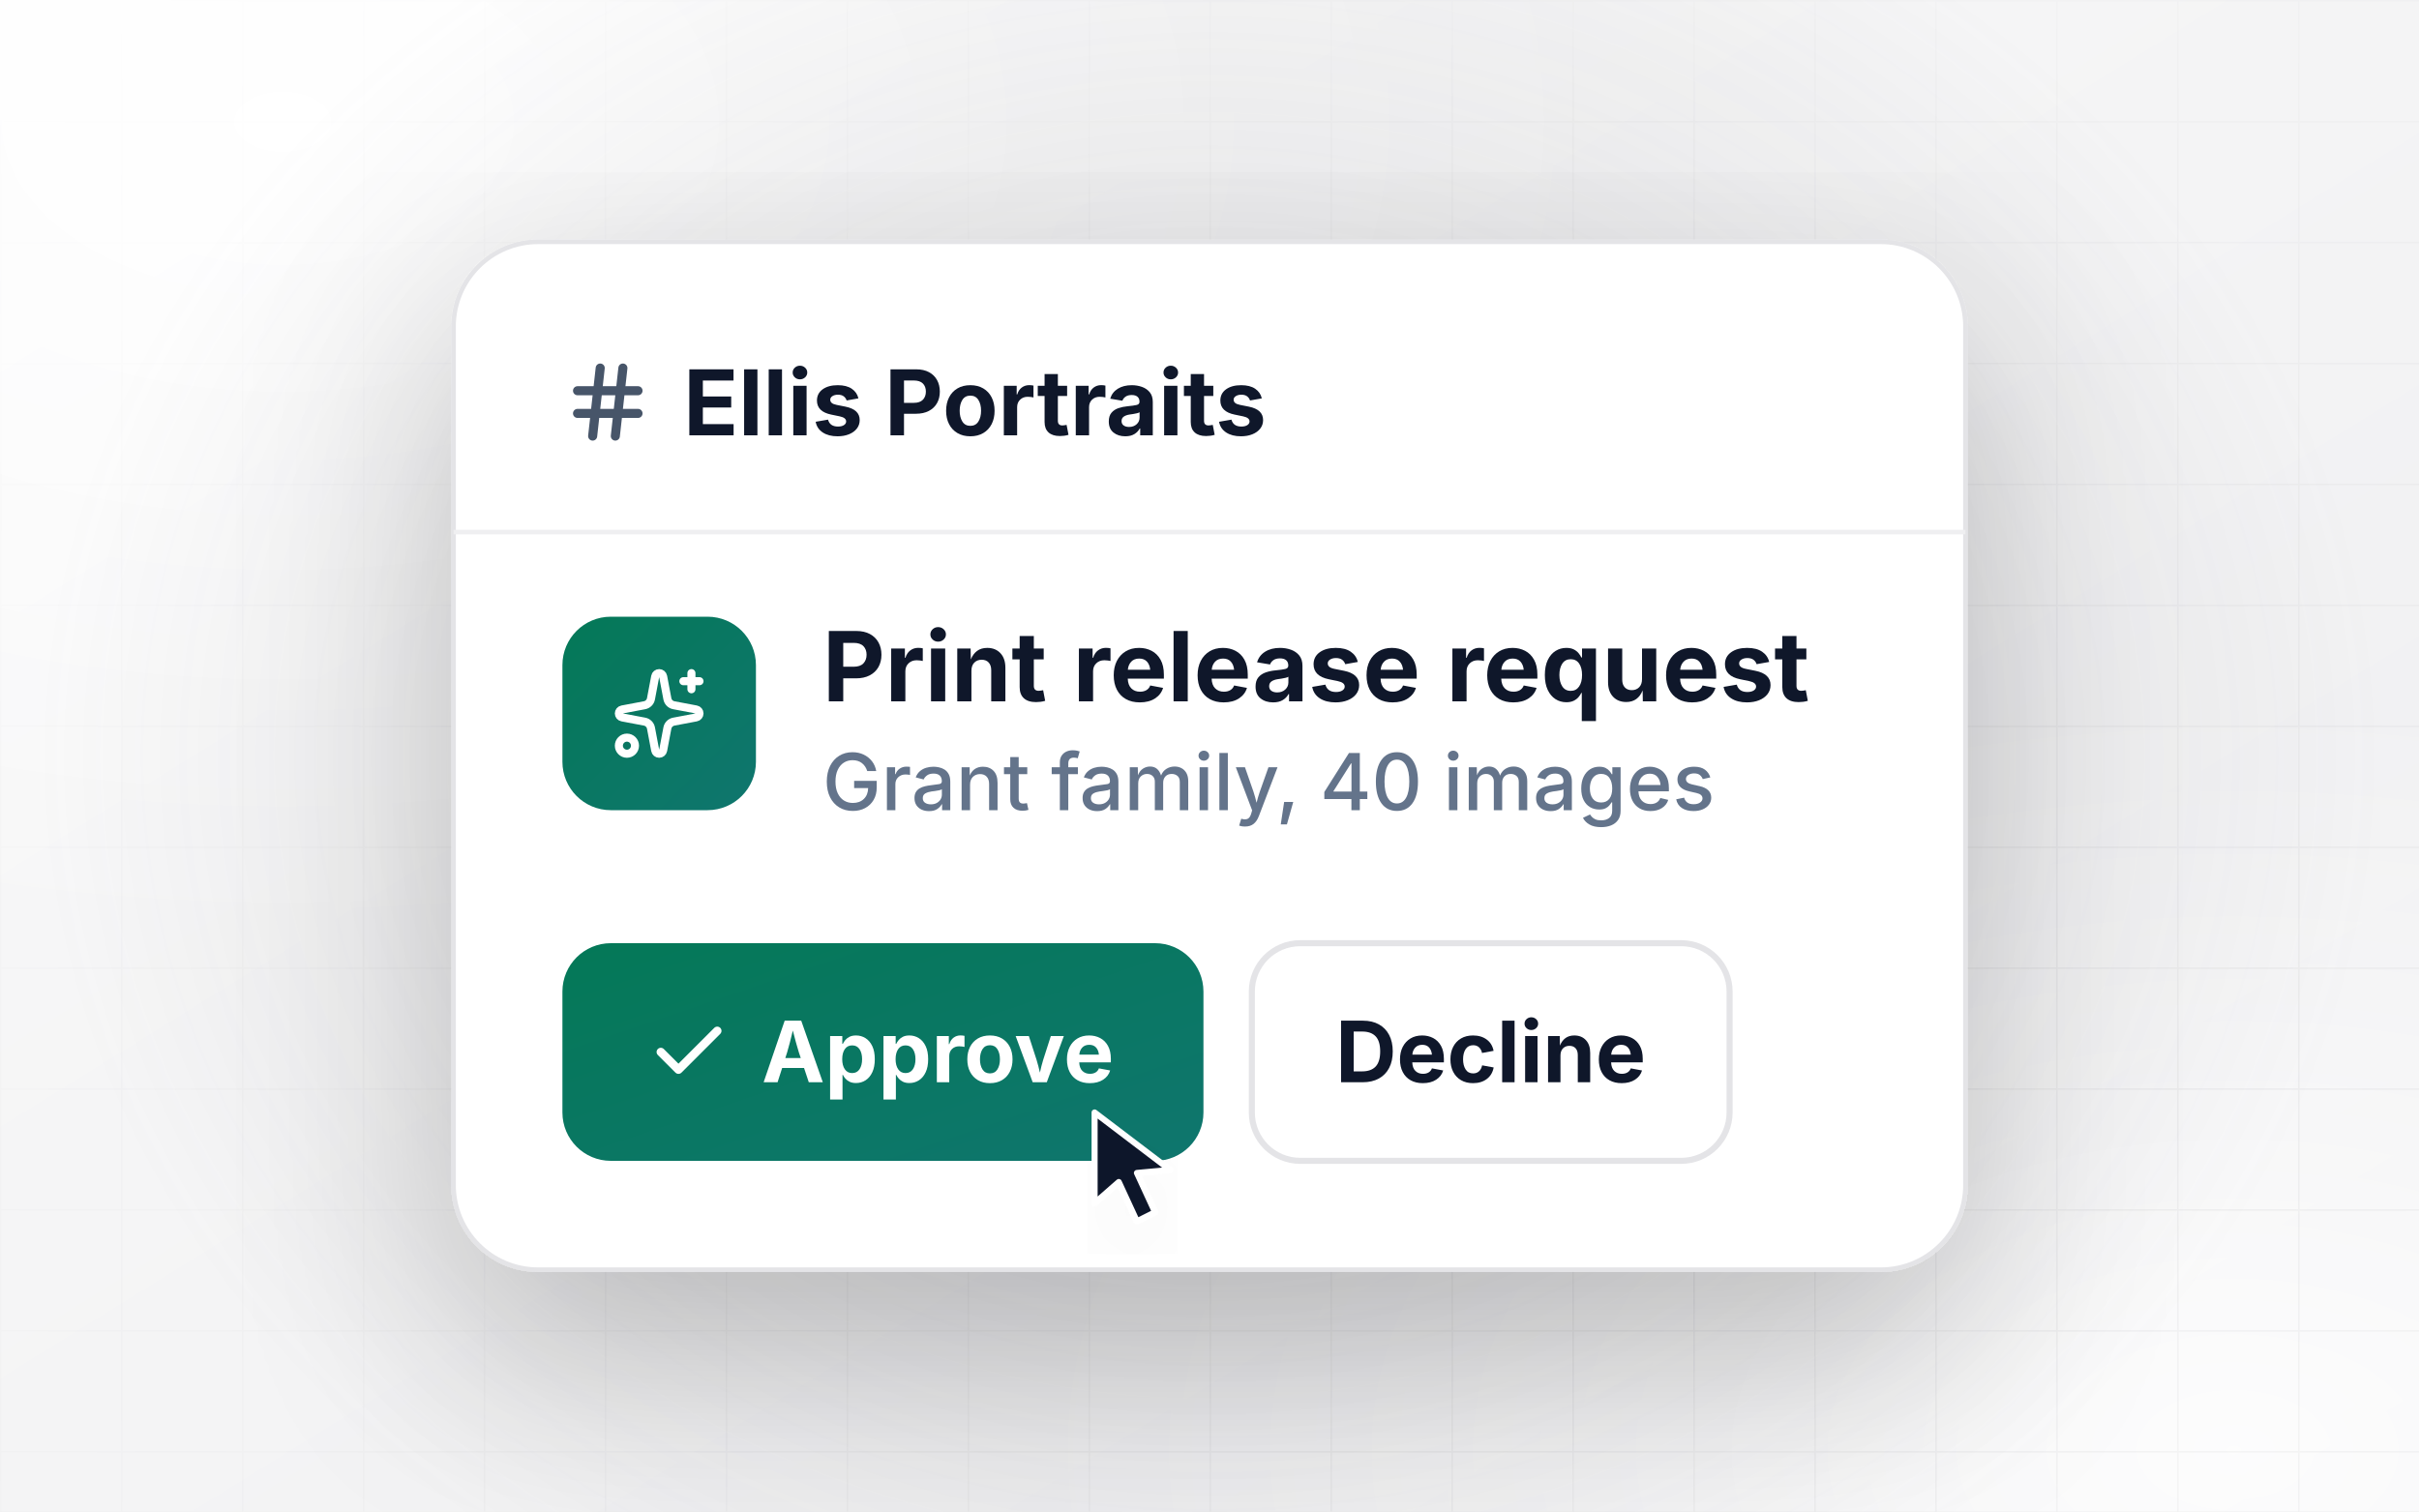
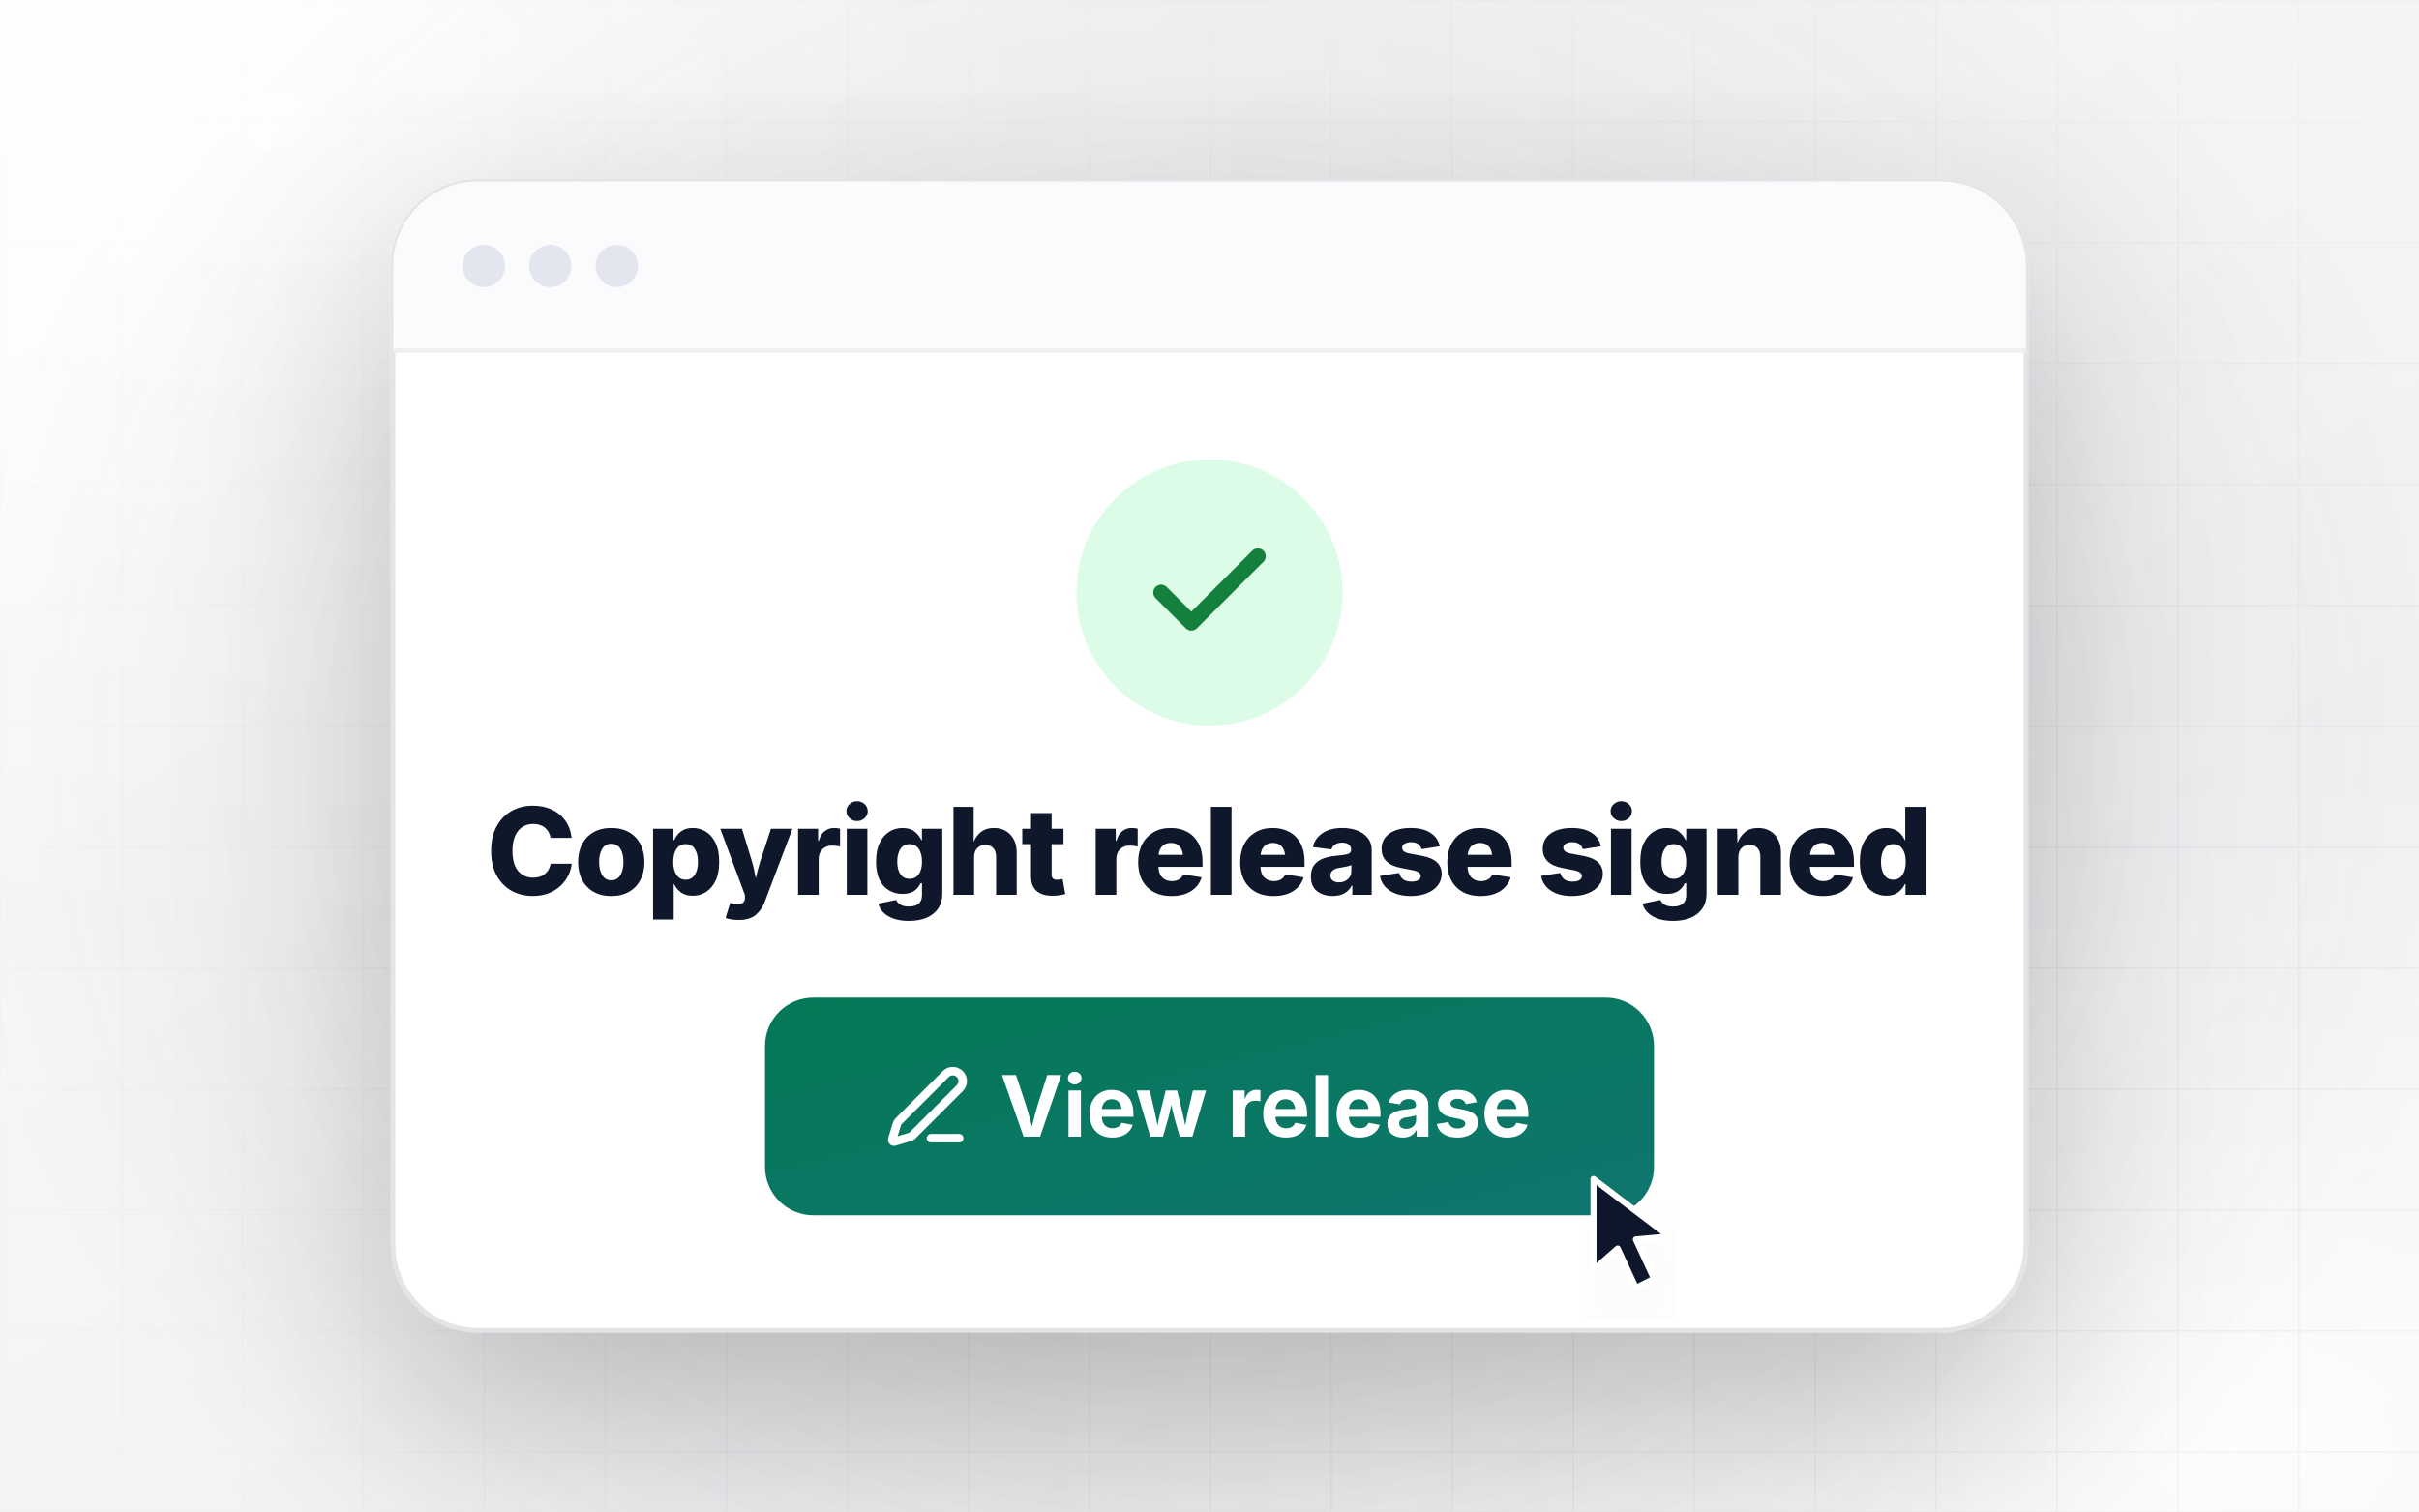
<svg xmlns="http://www.w3.org/2000/svg" xmlns:xlink="http://www.w3.org/1999/xlink" viewBox="0 0 800 500" width="800" height="500" role="img">
  <defs>
    <linearGradient id="bg" x1="0" y1="0" x2="1" y2="1">
      <stop offset="0" stop-color="#FAFAFA" />
      <stop offset="1" stop-color="#EEEEF0" />
    </linearGradient>
    <radialGradient id="glowA" cx="0.12" cy="0.08" r="0.55">
      <stop offset="0" stop-color="#FFFFFF" stop-opacity="0.95" />
      <stop offset="1" stop-color="#FFFFFF" stop-opacity="0" />
    </radialGradient>
    <radialGradient id="glowB" cx="0.92" cy="0.96" r="0.5">
      <stop offset="0" stop-color="#FFFFFF" stop-opacity="0.85" />
      <stop offset="1" stop-color="#FFFFFF" stop-opacity="0" />
    </radialGradient>
    <linearGradient id="gAcc" x1="0" y1="0" x2="1" y2="1">
      <stop offset="0" stop-color="#047857" />
      <stop offset="1" stop-color="#0F766E" />
    </linearGradient>
    <linearGradient id="gStroke" x1="0" y1="0" x2="1" y2="0">
      <stop offset="0" stop-color="#6EE7B7" />
      <stop offset="1" stop-color="#5EEAD4" />
    </linearGradient>
    <pattern id="grid" width="40" height="40" patternUnits="userSpaceOnUse">
      <path d="M40 0H0V40" fill="none" stroke="#52525B" stroke-opacity="0.07" stroke-width="1" />
    </pattern>
    <radialGradient id="fade" cx="0.5" cy="0.45" r="0.65">
      <stop offset="0" stop-color="#fff" stop-opacity="1" />
      <stop offset="1" stop-color="#fff" stop-opacity="0" />
    </radialGradient>
    <mask id="gridMask">
      <rect width="1200" height="800" fill="url(#fade)" />
    </mask>
    <filter id="e1" x="-10%" y="-10%" width="120%" height="140%">
      <feDropShadow dx="0" dy="1" stdDeviation="1.2" flood-color="#0F172A" flood-opacity="0.07" />
      <feDropShadow dx="0" dy="12" stdDeviation="18" flood-color="#18181B" flood-opacity="0.08" />
    </filter>
    <filter id="e2" x="-15%" y="-15%" width="130%" height="160%">
      <feDropShadow dx="0" dy="2" stdDeviation="3" flood-color="#0F172A" flood-opacity="0.10" />
      <feDropShadow dx="0" dy="28" stdDeviation="34" flood-color="#18181B" flood-opacity="0.20" />
    </filter>
    <radialGradient id="spot" cx="0.5" cy="0.5" r="0.5">
      <stop offset="0" stop-color="#71717A" stop-opacity="0.24" />
      <stop offset="1" stop-color="#71717A" stop-opacity="0" />
    </radialGradient>
-     <path id="g700_E" d="M135 0V1490H1132V1237H440V877H1080V628H440V253H1134V0Z" />
+     <path id="g800_C" d="M787 -20Q586 -20 426.5 69.0Q267 158 174.5 328.5Q82 499 82 744Q82 990 175.5 1161.0Q269 1332 429.0 1421.0Q589 1510 787 1510Q964 1510 1105.0 1446.0Q1246 1382 1335.0 1260.0Q1424 1138 1445 964H1088Q1071 1073 993.5 1136.5Q916 1200 796 1200Q632 1200 537.5 1080.5Q443 961 443 744Q443 520 538.0 405.0Q633 290 794 290Q914 290 992.0 353.5Q1070 417 1089 526H1446Q1436 426 1388.5 329.0Q1341 232 1258.0 153.0Q1175 74 1057.0 27.0Q939 -20 787 -20Z" />
+     <path id="g800_o" d="M634 -21Q459 -21 333.0 51.5Q207 124 139.5 253.5Q72 383 72 555Q72 727 139.5 857.0Q207 987 333.0 1059.5Q459 1132 634 1132Q809 1132 934.5 1059.5Q1060 987 1127.5 857.0Q1195 727 1195 555Q1195 383 1127.5 253.5Q1060 124 934.5 51.5Q809 -21 634 -21ZM634 246Q734 246 787.0 331.5Q840 417 840 557Q840 697 787.0 781.0Q734 865 634 865Q534 865 481.0 781.0Q428 697 428 557Q428 417 481.0 331.5Q534 246 634 246Z" />
+     <path id="g800_p" d="M115 -418V1118H460V926H472Q493 976 533.0 1023.5Q573 1071 636.0 1101.5Q699 1132 788 1132Q906 1132 1007.5 1070.0Q1109 1008 1171.5 881.0Q1234 754 1234 558Q1234 368 1173.5 240.5Q1113 113 1011.5 48.5Q910 -16 786 -16Q658 -16 581.5 44.5Q505 105 472 181H464V-418ZM667 256Q768 256 821.5 339.0Q875 422 875 558Q875 694 821.5 776.5Q768 859 667 859Q567 859 511.5 778.0Q456 697 456 558Q456 421 511.5 338.5Q567 256 667 256Z" />
+     <path id="g800_y" d="M112 -392 190 -137 234 -149Q328 -174 386.0 -146.0Q444 -118 440 -49L439 -2L22 1118H390L557 571Q579 499 594.0 427.0Q609 355 623 280Q640 356 659.0 428.0Q678 500 701 571L880 1118H1244L775 -118Q724 -254 623.0 -340.0Q522 -426 334 -426Q199 -426 112 -392Z" />
+     <path id="g800_r" d="M115 0V1118H454V914H466Q496 1024 565.5 1078.0Q635 1132 727 1132Q778 1132 826 1120V816Q801 825 760.5 829.5Q720 834 688 834Q591 834 527.5 772.0Q464 710 464 610V0Z" />
+     <path id="g800_i" d="M115 0V1118H464V0ZM289 1249Q215 1249 162.0 1298.0Q109 1347 109 1417Q109 1487 162.0 1536.0Q215 1585 289 1585Q364 1585 417.0 1536.0Q470 1487 470 1417Q470 1347 417.0 1298.0Q364 1249 289 1249Z" />
+     <path id="g800_g" d="M630 -442Q411 -442 276.0 -361.0Q141 -280 111 -149L414 -87Q429 -132 481.5 -165.5Q534 -199 628 -199Q735 -199 792.5 -151.0Q850 -103 850 -3V195H823Q792 119 718.5 67.0Q645 15 520 15Q397 15 295.5 72.5Q194 130 133.0 250.5Q72 371 72 559Q72 755 134.5 882.0Q197 1009 299.0 1070.5Q401 1132 519 1132Q652 1132 729.5 1067.0Q807 1002 839 926H849V1118H1194V25Q1194 -129 1122.5 -233.0Q1051 -337 924.0 -389.5Q797 -442 630 -442ZM639 271Q739 271 794.5 347.5Q850 424 850 560Q850 698 795.0 778.5Q740 859 639 859Q538 859 484.5 777.0Q431 695 431 560Q431 425 485.0 348.0Q539 271 639 271Z" />
+     <path id="g800_h" d="M464 638V0H115V1490H457V896Q502 1004 585.5 1068.0Q669 1132 799 1132Q974 1132 1080.0 1017.0Q1186 902 1186 712V0H837V644Q837 738 789.0 791.5Q741 845 655 845Q570 845 517.0 790.5Q464 736 464 638Z" />
+     <path id="g800_t" d="M718 1118V859H517V342Q517 255 606 255Q624 255 656.5 259.5Q689 264 703 267L748 13Q689 -4 634.0 -10.0Q579 -16 530 -16Q352 -16 260.0 67.5Q168 151 168 311V859H20V1118H168V1384H517V1118Z" />
+     <path id="g800_e" d="M636 -21Q373 -21 222.5 132.5Q72 286 72 555Q72 727 139.5 857.0Q207 987 331.0 1059.5Q455 1132 623 1132Q780 1132 901.5 1066.5Q1023 1001 1092.5 873.5Q1162 746 1162 562V474H415Q420 353 481.5 292.5Q543 232 642 232Q712 232 763.0 261.5Q814 291 835 347L1146 296Q1104 151 971.5 65.0Q839 -21 636 -21ZM417 677H831Q821 772 769.0 825.5Q717 879 626 879Q534 879 480.5 824.5Q427 770 417 677Z" />
+     <path id="g800_l" d="M464 1490V0H115V1490Z" />
+     <path id="g800_a" d="M428 -20Q267 -20 163.5 62.0Q60 144 60 310Q60 434 117.0 507.0Q174 580 268.5 615.0Q363 650 476 660Q618 672 679.5 689.5Q741 707 741 759V763Q741 821 700.5 852.5Q660 884 589 884Q516 884 469.0 853.0Q422 822 408 769L92 810Q125 953 253.5 1042.5Q382 1132 592 1132Q731 1132 843.5 1089.0Q956 1046 1022.5 962.5Q1089 879 1089 759V0H761V157H752Q659 -20 428 -20ZM534 211Q622 211 683.0 263.0Q744 315 744 398V505Q714 489 657.0 478.0Q600 467 551 459Q390 435 390 326Q390 270 430.5 240.5Q471 211 534 211Z" />
+     <path id="g800_s" d="M586 -21Q371 -21 232.5 69.5Q94 160 65 320L389 371Q410 298 460.0 261.0Q510 224 599 224Q672 224 714.0 249.5Q756 275 756 317Q756 390 619 417L424 455Q93 518 93 777Q93 944 226.5 1038.0Q360 1132 585 1132Q795 1132 922.0 1049.0Q1049 966 1078 822L770 773Q736 892 591 892Q528 892 484.5 866.5Q441 841 441 798Q441 764 468.0 738.5Q495 713 567 699L781 659Q1110 597 1110 357Q1110 242 1042.5 157.0Q975 72 857.0 25.5Q739 -21 586 -21Z" />
+     <path id="g800_n" d="M464 638V0H115V1118H443L449 877Q493 993 578.0 1062.5Q663 1132 799 1132Q974 1132 1080.0 1017.0Q1186 902 1186 712V0H837V644Q837 738 789.0 791.5Q741 845 655 845Q570 845 517.0 790.5Q464 736 464 638Z" />
+     <path id="g800_d" d="M520 -16Q396 -16 294.0 48.5Q192 113 132.0 240.5Q72 368 72 558Q72 754 134.5 881.0Q197 1008 298.5 1070.0Q400 1132 517 1132Q606 1132 669.0 1101.5Q732 1071 772.5 1023.5Q813 976 834 926H842V1490H1190V0H846V181H834Q801 105 724.5 44.5Q648 -16 520 -16ZM639 256Q738 256 794.0 338.5Q850 421 850 558Q850 697 794.5 778.0Q739 859 639 859Q538 859 484.5 776.5Q431 694 431 558Q431 422 484.5 339.0Q538 256 639 256Z" />
+     <path id="g700_V" d="M571 0 49 1490H388L626 771Q662 659 698.0 528.0Q734 397 772 246Q810 398 844.5 528.0Q879 658 913 771L1143 1490H1480L970 0Z" />
+     <path id="g700_i" d="M128 0V1118H428V0ZM278 1264Q210 1264 162.0 1309.0Q114 1354 114 1418Q114 1482 162.0 1527.0Q210 1572 278 1572Q346 1572 394.5 1527.0Q443 1482 443 1418Q443 1354 394.5 1309.0Q346 1264 278 1264Z" />
+     <path id="g700_e" d="M633 -22Q462 -22 338.0 48.0Q214 118 147.5 247.0Q81 376 81 553Q81 726 147.5 856.0Q214 986 334.5 1059.0Q455 1132 618 1132Q764 1132 883.0 1070.0Q1002 1008 1072.5 882.0Q1143 756 1143 565V481H378Q383 344 454.0 274.0Q525 204 638 204Q717 204 773.5 237.5Q830 271 854 336L1126 285Q1085 146 956.5 62.0Q828 -22 633 -22ZM380 669H854Q843 778 784.0 842.0Q725 906 621 906Q513 906 451.0 839.5Q389 773 380 669Z" />
+     <path id="g700_w" d="M361 0 31 1118H346L443 705Q463 612 487.0 505.0Q511 398 534 273Q557 395 582.5 502.5Q608 610 631 705L733 1118H1009L1109 705Q1130 610 1155.5 503.0Q1181 396 1205 272Q1226 396 1249.0 503.0Q1272 610 1294 705L1391 1118H1710L1378 0H1073L949 431Q928 503 908.5 593.0Q889 683 869 771Q850 683 830.0 592.5Q810 502 790 431L666 0Z" />
+     <path id="g700_r" d="M128 0V1118H418V923H430Q461 1026 533.5 1079.5Q606 1133 700 1133Q751 1133 797 1123V855Q777 861 738.5 865.5Q700 870 667 870Q563 870 495.5 805.0Q428 740 428 636V0Z" />
    <path id="g700_l" d="M428 1490V0H128V1490Z" />
-     <path id="g700_i" d="M128 0V1118H428V0ZM278 1264Q210 1264 162.0 1309.0Q114 1354 114 1418Q114 1482 162.0 1527.0Q210 1572 278 1572Q346 1572 394.5 1527.0Q443 1482 443 1418Q443 1354 394.5 1309.0Q346 1264 278 1264Z" />
+     <path id="g700_a" d="M440 -22Q280 -22 174.0 62.5Q68 147 68 313Q68 438 128.0 509.0Q188 580 284.0 613.0Q380 646 490 656Q634 670 697.5 685.5Q761 701 761 756V761Q761 832 715.5 871.0Q670 910 586 910Q499 910 446.0 872.5Q393 835 375 781L100 827Q143 972 271.5 1052.0Q400 1132 587 1132Q707 1132 815.5 1094.0Q924 1056 992.5 972.5Q1061 889 1061 753V0H777V155H767Q726 77 645.0 27.5Q564 -22 440 -22ZM525 189Q630 189 696.5 250.0Q763 311 763 400V521Q745 508 704.5 498.5Q664 489 619.0 481.5Q574 474 541 470Q458 458 407.0 423.0Q356 388 356 321Q356 256 403.5 222.5Q451 189 525 189Z" />
    <path id="g700_s" d="M572 -22Q370 -22 238.5 64.0Q107 150 78 306L357 354Q400 198 581 198Q667 198 716.5 230.5Q766 263 766 313Q766 398 622 428L429 468Q107 534 107 785Q107 946 236.0 1039.0Q365 1132 577 1132Q776 1132 894.0 1051.0Q1012 970 1043 834L777 787Q759 844 711.0 880.5Q663 917 581 917Q507 917 457.0 885.5Q407 854 407 804Q407 762 439.5 732.5Q472 703 551 687L752 647Q1072 582 1072 345Q1072 235 1008.0 152.5Q944 70 831.0 24.0Q718 -22 572 -22Z" />
-     <path id="g700_P" d="M135 0V1490H716Q886 1490 1005.0 1425.5Q1124 1361 1186.5 1247.5Q1249 1134 1249 987Q1249 839 1185.5 726.5Q1122 614 1001.0 550.5Q880 487 709 487H440V0ZM440 733H660Q800 733 867.0 804.0Q934 875 934 987Q934 1100 867.0 1169.0Q800 1238 659 1238H440Z" />
-     <path id="g700_o" d="M628 -22Q460 -22 337.0 50.5Q214 123 147.5 252.5Q81 382 81 554Q81 727 147.5 857.0Q214 987 337.0 1059.5Q460 1132 628 1132Q796 1132 919.0 1059.5Q1042 987 1108.5 857.0Q1175 727 1175 554Q1175 382 1108.5 252.5Q1042 123 919.0 50.5Q796 -22 628 -22ZM628 214Q748 214 809.0 311.0Q870 408 870 555Q870 703 809.0 799.5Q748 896 628 896Q508 896 447.5 799.5Q387 703 387 555Q387 408 447.5 311.0Q508 214 628 214Z" />
-     <path id="g700_r" d="M128 0V1118H418V923H430Q461 1026 533.5 1079.5Q606 1133 700 1133Q751 1133 797 1123V855Q777 861 738.5 865.5Q700 870 667 870Q563 870 495.5 805.0Q428 740 428 636V0Z" />
-     <path id="g700_t" d="M683 1118V889H474V327Q474 223 576 223Q593 223 623.5 227.5Q654 232 671 236L714 11Q664 -4 614.5 -10.0Q565 -16 520 -16Q352 -16 263.0 65.5Q174 147 174 301V889H20V1118H174V1384H474V1118Z" />
-     <path id="g700_a" d="M440 -22Q280 -22 174.0 62.5Q68 147 68 313Q68 438 128.0 509.0Q188 580 284.0 613.0Q380 646 490 656Q634 670 697.5 685.5Q761 701 761 756V761Q761 832 715.5 871.0Q670 910 586 910Q499 910 446.0 872.5Q393 835 375 781L100 827Q143 972 271.5 1052.0Q400 1132 587 1132Q707 1132 815.5 1094.0Q924 1056 992.5 972.5Q1061 889 1061 753V0H777V155H767Q726 77 645.0 27.5Q564 -22 440 -22ZM525 189Q630 189 696.5 250.0Q763 311 763 400V521Q745 508 704.5 498.5Q664 489 619.0 481.5Q574 474 541 470Q458 458 407.0 423.0Q356 388 356 321Q356 256 403.5 222.5Q451 189 525 189Z" />
-     <path id="g700_n" d="M428 647V0H128V1118H411L415 887Q462 1004 548.0 1068.0Q634 1132 763 1132Q937 1132 1042.0 1020.0Q1147 908 1147 711V0H847V659Q847 763 793.5 822.0Q740 881 645 881Q549 881 488.5 819.5Q428 758 428 647Z" />
-     <path id="g700_e" d="M633 -22Q462 -22 338.0 48.0Q214 118 147.5 247.0Q81 376 81 553Q81 726 147.5 856.0Q214 986 334.5 1059.0Q455 1132 618 1132Q764 1132 883.0 1070.0Q1002 1008 1072.5 882.0Q1143 756 1143 565V481H378Q383 344 454.0 274.0Q525 204 638 204Q717 204 773.5 237.5Q830 271 854 336L1126 285Q1085 146 956.5 62.0Q828 -22 633 -22ZM380 669H854Q843 778 784.0 842.0Q725 906 621 906Q513 906 451.0 839.5Q389 773 380 669Z" />
-     <path id="g700_q" d="M1163 -418H863V179H853Q832 134 793.0 88.5Q754 43 691.0 12.0Q628 -19 537 -19Q408 -19 305.0 47.5Q202 114 141.5 242.5Q81 371 81 557Q81 748 143.0 876.0Q205 1004 308.0 1068.0Q411 1132 535 1132Q630 1132 693.0 1100.0Q756 1068 794.5 1021.0Q833 974 853 930H868V1118H1163ZM629 222Q743 222 806.0 314.0Q869 406 869 558Q869 710 806.5 801.0Q744 892 629 892Q511 892 450.0 798.5Q389 705 389 558Q389 410 450.5 316.0Q512 222 629 222Z" />
-     <path id="g700_u" d="M513 -14Q339 -14 233.5 98.0Q128 210 128 407V1118H428V459Q428 355 482.0 296.0Q536 237 630 237Q726 237 786.5 298.5Q847 360 847 471V1118H1148V0H864L860 232Q813 113 726.5 49.5Q640 -14 513 -14Z" />
-     <path id="g500_G" d="M791 -20Q589 -20 436.0 73.0Q283 166 198.0 337.0Q113 508 113 744Q113 982 199.5 1153.5Q286 1325 437.0 1417.5Q588 1510 781 1510Q942 1510 1073.0 1447.5Q1204 1385 1289.5 1274.5Q1375 1164 1400 1019H1166Q1125 1150 1027.5 1226.0Q930 1302 783 1302Q657 1302 556.5 1238.0Q456 1174 397.5 1049.5Q339 925 339 745Q339 565 397.5 441.0Q456 317 558.0 252.5Q660 188 792 188Q969 188 1077.5 292.5Q1186 397 1190 576H825V764H1413V593Q1413 405 1332.5 267.5Q1252 130 1112.0 55.0Q972 -20 791 -20Z" />
-     <path id="g500_r" d="M148 0V1118H361V938H373Q403 1029 480.5 1081.5Q558 1134 656 1134Q677 1134 704.5 1132.0Q732 1130 749 1128V918Q737 921 703.0 925.5Q669 930 634 930Q519 930 443.5 859.5Q368 789 368 679V0Z" />
-     <path id="g500_a" d="M461 -25Q354 -25 268.5 14.5Q183 54 133.0 130.0Q83 206 83 316Q83 411 120.0 472.5Q157 534 219.0 569.5Q281 605 357.5 623.0Q434 641 513 650Q661 667 728.0 679.5Q795 692 795 751V757Q795 850 740.5 901.5Q686 953 581 953Q471 953 408.0 905.0Q345 857 322 800L115 854Q153 954 224.0 1015.0Q295 1076 386.5 1104.0Q478 1132 578 1132Q645 1132 721.0 1116.0Q797 1100 864.0 1058.5Q931 1017 973.0 940.0Q1015 863 1015 742V0H802V153H791Q758 87 677.5 31.0Q597 -25 461 -25ZM510 152Q599 152 663.0 187.5Q727 223 761.5 280.0Q796 337 796 403V546Q780 530 727.5 518.5Q675 507 617.0 499.0Q559 491 525 487Q432 474 365.5 436.5Q299 399 299 313Q299 233 358.5 192.5Q418 152 510 152Z" />
-     <path id="g500_n" d="M368 662V0H148V1118H358L359 903Q411 1021 498.5 1076.5Q586 1132 704 1132Q875 1132 979.5 1024.5Q1084 917 1084 710V0H864V683Q864 804 801.0 872.0Q738 940 628 940Q516 940 442.0 867.5Q368 795 368 662Z" />
-     <path id="g500_t" d="M626 1118V939H403V302Q403 235 431.5 203.5Q460 172 525 172Q543 172 570.5 176.0Q598 180 618 184L657 8Q622 -4 581.5 -9.5Q541 -15 503 -15Q351 -15 267.0 63.5Q183 142 183 284V939H20V1118H183V1384H403V1118Z" />
-     <path id="g500_f" d="M702 1118V939H452V0H232V939H20V1118H232V1246Q232 1350 278.5 1420.0Q325 1490 400.5 1525.0Q476 1560 565 1560Q631 1560 678.5 1549.5Q726 1539 749 1530L698 1352Q682 1356 658.0 1362.0Q634 1368 600 1368Q521 1368 486.5 1329.0Q452 1290 452 1216V1118Z" />
-     <path id="g500_m" d="M148 0V1118H357L362 909Q405 1025 491.0 1081.0Q577 1137 677 1137Q786 1137 858.0 1075.0Q930 1013 963 902Q1005 1015 1101.5 1076.0Q1198 1137 1317 1137Q1416 1137 1496.0 1094.0Q1576 1051 1623.5 966.0Q1671 881 1671 754V0H1451V732Q1451 844 1388.5 894.0Q1326 944 1241 944Q1137 944 1077.5 880.0Q1018 816 1018 716V0H801V746Q801 836 743.5 890.0Q686 944 597 944Q505 944 436.5 880.5Q368 817 368 695V0Z" />
-     <path id="g500_i" d="M148 0V1118H368V0ZM259 1289Q202 1289 161.5 1327.0Q121 1365 121 1419Q121 1474 161.5 1512.0Q202 1550 259 1550Q316 1550 357.0 1512.0Q398 1474 398 1419Q398 1365 357.0 1327.0Q316 1289 259 1289Z" />
-     <path id="g500_l" d="M368 1490V0H148V1490Z" />
-     <path id="g500_y" d="M133 -402 187 -223 212 -229Q297 -252 356.5 -223.5Q416 -195 447 -87L471 -5L46 1118H284L505 483Q530 409 549.0 337.0Q568 265 586 193Q605 265 625.0 337.5Q645 410 671 483L896 1118H1132L646 -155Q595 -289 508.5 -357.5Q422 -426 287 -426Q235 -426 194.5 -418.5Q154 -411 133 -402Z" />
-     <path id="g500_comma" d="M125 -371 213 214H450L285 -371Z" />
-     <path id="g500_four" d="M114 290V474L756 1490H1038V484H1234V290H1038V0H819V290ZM821 484V1219H809L352 496V484Z" />
-     <path id="g500_zero" d="M661 -20Q401 -20 257.0 180.0Q113 380 113 744Q113 1106 257.5 1308.0Q402 1510 661 1510Q920 1510 1064.5 1308.0Q1209 1106 1209 744Q1209 381 1065.5 180.5Q922 -20 661 -20ZM661 175Q816 175 899.5 324.0Q983 473 983 744Q983 1016 899.5 1166.0Q816 1316 661 1316Q506 1316 422.0 1165.5Q338 1015 338 744Q338 473 422.0 324.0Q506 175 661 175Z" />
-     <path id="g500_g" d="M616 -442Q422 -442 305.0 -371.0Q188 -300 141 -199L325 -112Q345 -144 378.5 -179.5Q412 -215 468.5 -240.0Q525 -265 615 -265Q742 -265 822.0 -204.5Q902 -144 902 -15V203H883Q863 166 827.5 123.0Q792 80 728.5 48.5Q665 17 563 17Q431 17 325.5 79.0Q220 141 158.0 262.5Q96 384 96 563Q96 741 157.5 868.5Q219 996 325.0 1064.0Q431 1132 566 1132Q669 1132 733.5 1097.5Q798 1063 834.5 1017.0Q871 971 890 936H906V1118H1121V-16Q1121 -163 1054.0 -257.0Q987 -351 873.0 -396.5Q759 -442 616 -442ZM614 200Q754 200 828.5 297.0Q903 394 903 566Q903 734 829.5 839.5Q756 945 614 945Q517 945 451.5 894.5Q386 844 353.5 758.5Q321 673 321 566Q321 402 395.5 301.0Q470 200 614 200Z" />
-     <path id="g500_e" d="M630 -23Q465 -23 345.0 48.0Q225 119 160.5 248.0Q96 377 96 551Q96 723 159.5 854.0Q223 985 339.0 1058.5Q455 1132 611 1132Q738 1132 852.5 1075.5Q967 1019 1038.5 895.5Q1110 772 1110 570V492H317Q323 330 409.0 244.5Q495 159 632 159Q724 159 790.5 199.0Q857 239 886 317L1093 268Q1053 137 931.0 57.0Q809 -23 630 -23ZM318 656H892Q880 788 809.5 869.0Q739 950 612 950Q480 950 403.5 863.5Q327 777 318 656Z" />
-     <path id="g500_s" d="M549 -23Q367 -23 247.5 55.5Q128 134 98 283L305 326Q350 155 551 155Q658 155 720.5 199.5Q783 244 783 306Q783 412 626 447L438 490Q130 559 130 799Q130 899 185.5 974.0Q241 1049 338.5 1090.5Q436 1132 563 1132Q744 1132 847.0 1054.5Q950 977 986 853L789 810Q768 869 716.0 913.5Q664 958 565 958Q474 958 413.0 917.0Q352 876 352 813Q352 757 392.5 722.5Q433 688 525 667L705 627Q1010 558 1010 325Q1010 223 951.5 144.5Q893 66 789.0 21.5Q685 -23 549 -23Z" />
-     <path id="g700_A" d="M49 0 558 1490H958L1480 0H1141L1026 346H497L386 0ZM573 585H947L902 719Q866 833 830.0 966.0Q794 1099 755 1251Q718 1097 684.0 964.0Q650 831 616 719Z" />
-     <path id="g700_p" d="M128 -418V1118H423V930H437Q457 974 495.5 1021.0Q534 1068 597.5 1100.0Q661 1132 756 1132Q880 1132 983.0 1068.0Q1086 1004 1147.5 876.0Q1209 748 1209 557Q1209 371 1149.0 242.5Q1089 114 986.0 47.5Q883 -19 754 -19Q663 -19 600.0 12.0Q537 43 497.5 88.5Q458 134 437 179H428V-418ZM662 222Q779 222 840.5 316.0Q902 410 902 558Q902 705 841.0 798.5Q780 892 662 892Q546 892 483.5 801.0Q421 710 421 558Q421 406 484.0 314.0Q547 222 662 222Z" />
-     <path id="g700_v" d="M443 0 31 1118H350L538 538Q561 463 580.5 387.0Q600 311 618 233Q635 311 653.5 386.5Q672 462 696 538L882 1118H1197L784 0Z" />
-     <path id="g700_D" d="M659 0H135V1490H664Q888 1490 1049.5 1400.5Q1211 1311 1298.0 1144.5Q1385 978 1385 746Q1385 513 1298.0 346.0Q1211 179 1048.0 89.5Q885 0 659 0ZM440 263H644Q859 263 970.0 379.0Q1081 495 1081 746Q1081 996 970.5 1111.5Q860 1227 646 1227H440Z" />
-     <path id="g700_c" d="M628 -22Q459 -22 336.5 50.5Q214 123 147.5 252.5Q81 382 81 554Q81 727 147.5 857.0Q214 987 336.5 1059.5Q459 1132 628 1132Q827 1132 960.0 1032.5Q1093 933 1125 760L846 708Q827 795 772.5 845.5Q718 896 631 896Q511 896 449.0 801.5Q387 707 387 555Q387 405 449.0 309.5Q511 214 631 214Q718 214 774.0 266.5Q830 319 848 409L1127 358Q1095 181 962.0 79.5Q829 -22 628 -22Z" />
  </defs>
  <style>
.pulse{transform-box:fill-box;transform-origin:center;animation:pulse 2.4s cubic-bezier(.2,.7,.3,1) infinite}
@keyframes pulse{0%{transform:scale(1);opacity:.30}75%{transform:scale(2.1);opacity:0}100%{transform:scale(2.1);opacity:0}}
.caret{animation:blink 1.1s steps(1) infinite}
@keyframes blink{0%,55%{opacity:1}56%,100%{opacity:0}}
.press{transform-box:fill-box;transform-origin:0 0;animation:press 3.2s ease-in-out infinite}
@keyframes press{0%,58%,100%{transform:translate(0,0) scale(1)}66%{transform:translate(1.5px,2px) scale(.9)}74%{transform:translate(0,0) scale(1)}}
.ripple{transform-box:fill-box;transform-origin:center;opacity:0;animation:ripple 3.2s ease-out infinite}
@keyframes ripple{0%,62%{opacity:0;transform:scale(.4)}68%{opacity:.5}100%{opacity:0;transform:scale(2.4)}}
.sweep{animation:sweep 4.8s cubic-bezier(.45,0,.2,1) infinite}
@keyframes sweep{0%{transform:translateY(-470px);opacity:0}8%{opacity:1}72%{transform:translateY(0);opacity:1}100%{transform:translateY(0);opacity:1}}
.ring{transform-box:fill-box;transform-origin:50% 12%;animation:ring 4s ease-in-out infinite}
@keyframes ring{0%,70%,100%{transform:rotate(0)}74%{transform:rotate(14deg)}78%{transform:rotate(-12deg)}82%{transform:rotate(8deg)}86%{transform:rotate(-4deg)}90%{transform:rotate(0)}}
.glow{animation:glow 2.6s ease-in-out infinite}
@keyframes glow{0%,100%{opacity:1}50%{opacity:.45}}
.float{animation:float 6s ease-in-out infinite}
@keyframes float{0%,100%{transform:translateY(0)}50%{transform:translateY(-6px)}}
@media (prefers-reduced-motion: reduce){*{animation:none!important}}
</style>
  <rect width="800" height="500" fill="url(#bg)" />
  <rect width="800" height="500" fill="url(#glowA)" />
  <rect width="800" height="500" fill="url(#glowB)" />
  <rect width="800" height="500" fill="url(#grid)" mask="url(#gridMask)" />
-   <ellipse cx="400.0" cy="250.0" rx="390.0" ry="323.0" fill="url(#spot)" />
-   <rect x="150" y="80" width="500" height="340" rx="28" fill="#fff" stroke="#E4E4E7" stroke-width="1.5" filter="url(#e2)" />
-   <g transform="translate(186 118) scale(1.25)" fill="none" stroke="#475569" stroke-width="2.4" stroke-linecap="round" stroke-linejoin="round">
-     <line x1="4" x2="20" y1="9" y2="9" />
-     <line x1="4" x2="20" y1="15" y2="15" />
-     <line x1="10" x2="8" y1="3" y2="21" />
-     <line x1="16" x2="14" y1="3" y2="21" />
-   </g>
-   <g>
-     <use href="#g700_E" xlink:href="#g700_E" transform="translate(226.00 144.00) scale(0.01465 -0.01465)" fill="#0F172A" />
-     <use href="#g700_l" xlink:href="#g700_l" transform="translate(244.22 144.00) scale(0.01465 -0.01465)" fill="#0F172A" />
-     <use href="#g700_l" xlink:href="#g700_l" transform="translate(252.35 144.00) scale(0.01465 -0.01465)" fill="#0F172A" />
-     <use href="#g700_i" xlink:href="#g700_i" transform="translate(260.48 144.00) scale(0.01465 -0.01465)" fill="#0F172A" />
-     <use href="#g700_s" xlink:href="#g700_s" transform="translate(268.61 144.00) scale(0.01465 -0.01465)" fill="#0F172A" />
-     <use href="#g700_P" xlink:href="#g700_P" transform="translate(292.52 144.00) scale(0.01465 -0.01465)" fill="#0F172A" />
-     <use href="#g700_o" xlink:href="#g700_o" transform="translate(311.71 144.00) scale(0.01465 -0.01465)" fill="#0F172A" />
-     <use href="#g700_r" xlink:href="#g700_r" transform="translate(330.11 144.00) scale(0.01465 -0.01465)" fill="#0F172A" />
-     <use href="#g700_t" xlink:href="#g700_t" transform="translate(342.91 144.00) scale(0.01465 -0.01465)" fill="#0F172A" />
-     <use href="#g700_r" xlink:href="#g700_r" transform="translate(353.90 144.00) scale(0.01465 -0.01465)" fill="#0F172A" />
-     <use href="#g700_a" xlink:href="#g700_a" transform="translate(365.70 144.00) scale(0.01465 -0.01465)" fill="#0F172A" />
-     <use href="#g700_i" xlink:href="#g700_i" transform="translate(383.12 144.00) scale(0.01465 -0.01465)" fill="#0F172A" />
-     <use href="#g700_t" xlink:href="#g700_t" transform="translate(391.25 144.00) scale(0.01465 -0.01465)" fill="#0F172A" />
-     <use href="#g700_s" xlink:href="#g700_s" transform="translate(402.02 144.00) scale(0.01465 -0.01465)" fill="#0F172A" />
-   </g>
-   <line x1="150" y1="176" x2="650" y2="176" stroke="#EFEFF1" stroke-width="1.5" />
-   <rect x="186" y="204" width="64" height="64" rx="16" fill="url(#gAcc)" />
-   <g transform="translate(202 220) scale(1.3333)" fill="none" stroke="#fff" stroke-width="2" stroke-linecap="round" stroke-linejoin="round">
-     <path d="M11.017 2.814a1 1 0 0 1 1.966 0l1.051 5.558a2 2 0 0 0 1.594 1.594l5.558 1.051a1 1 0 0 1 0 1.966l-5.558 1.051a2 2 0 0 0-1.594 1.594l-1.051 5.558a1 1 0 0 1-1.966 0l-1.051-5.558a2 2 0 0 0-1.594-1.594l-5.558-1.051a1 1 0 0 1 0-1.966l5.558-1.051a2 2 0 0 0 1.594-1.594z" />
-     <path d="M20 2v4" />
-     <path d="M22 4h-4" />
-     <circle cx="4" cy="20" r="2" />
-   </g>
-   <g>
-     <use href="#g700_P" xlink:href="#g700_P" transform="translate(272.00 232.00) scale(0.01562 -0.01562)" fill="#0F172A" />
-     <use href="#g700_r" xlink:href="#g700_r" transform="translate(292.73 232.00) scale(0.01562 -0.01562)" fill="#0F172A" />
-     <use href="#g700_i" xlink:href="#g700_i" transform="translate(305.91 232.00) scale(0.01562 -0.01562)" fill="#0F172A" />
-     <use href="#g700_n" xlink:href="#g700_n" transform="translate(314.58 232.00) scale(0.01562 -0.01562)" fill="#0F172A" />
-     <use href="#g700_t" xlink:href="#g700_t" transform="translate(334.50 232.00) scale(0.01562 -0.01562)" fill="#0F172A" />
-     <use href="#g700_r" xlink:href="#g700_r" transform="translate(354.81 232.00) scale(0.01562 -0.01562)" fill="#0F172A" />
-     <use href="#g700_e" xlink:href="#g700_e" transform="translate(367.06 232.00) scale(0.01562 -0.01562)" fill="#0F172A" />
-     <use href="#g700_l" xlink:href="#g700_l" transform="translate(386.12 232.00) scale(0.01562 -0.01562)" fill="#0F172A" />
-     <use href="#g700_e" xlink:href="#g700_e" transform="translate(394.80 232.00) scale(0.01562 -0.01562)" fill="#0F172A" />
-     <use href="#g700_a" xlink:href="#g700_a" transform="translate(414.17 232.00) scale(0.01562 -0.01562)" fill="#0F172A" />
-     <use href="#g700_s" xlink:href="#g700_s" transform="translate(432.75 232.00) scale(0.01562 -0.01562)" fill="#0F172A" />
-     <use href="#g700_e" xlink:href="#g700_e" transform="translate(450.67 232.00) scale(0.01562 -0.01562)" fill="#0F172A" />
-     <use href="#g700_r" xlink:href="#g700_r" transform="translate(478.33 232.00) scale(0.01562 -0.01562)" fill="#0F172A" />
-     <use href="#g700_e" xlink:href="#g700_e" transform="translate(490.58 232.00) scale(0.01562 -0.01562)" fill="#0F172A" />
-     <use href="#g700_q" xlink:href="#g700_q" transform="translate(509.64 232.00) scale(0.01562 -0.01562)" fill="#0F172A" />
-     <use href="#g700_u" xlink:href="#g700_u" transform="translate(529.81 232.00) scale(0.01562 -0.01562)" fill="#0F172A" />
-     <use href="#g700_e" xlink:href="#g700_e" transform="translate(549.73 232.00) scale(0.01562 -0.01562)" fill="#0F172A" />
-     <use href="#g700_s" xlink:href="#g700_s" transform="translate(568.80 232.00) scale(0.01562 -0.01562)" fill="#0F172A" />
-     <use href="#g700_t" xlink:href="#g700_t" transform="translate(586.72 232.00) scale(0.01562 -0.01562)" fill="#0F172A" />
-   </g>
-   <g>
-     <use href="#g500_G" xlink:href="#g500_G" transform="translate(272.00 268.00) scale(0.0127 -0.0127)" fill="#64748B" />
-     <use href="#g500_r" xlink:href="#g500_r" transform="translate(291.44 268.00) scale(0.0127 -0.0127)" fill="#64748B" />
-     <use href="#g500_a" xlink:href="#g500_a" transform="translate(301.38 268.00) scale(0.0127 -0.0127)" fill="#64748B" />
-     <use href="#g500_n" xlink:href="#g500_n" transform="translate(316.14 268.00) scale(0.0127 -0.0127)" fill="#64748B" />
-     <use href="#g500_t" xlink:href="#g500_t" transform="translate(331.78 268.00) scale(0.0127 -0.0127)" fill="#64748B" />
-     <use href="#g500_f" xlink:href="#g500_f" transform="translate(347.56 268.00) scale(0.0127 -0.0127)" fill="#64748B" />
-     <use href="#g500_a" xlink:href="#g500_a" transform="translate(356.98 268.00) scale(0.0127 -0.0127)" fill="#64748B" />
-     <use href="#g500_m" xlink:href="#g500_m" transform="translate(371.75 268.00) scale(0.0127 -0.0127)" fill="#64748B" />
-     <use href="#g500_i" xlink:href="#g500_i" transform="translate(394.84 268.00) scale(0.0127 -0.0127)" fill="#64748B" />
-     <use href="#g500_l" xlink:href="#g500_l" transform="translate(401.39 268.00) scale(0.0127 -0.0127)" fill="#64748B" />
-     <use href="#g500_y" xlink:href="#g500_y" transform="translate(408.12 268.00) scale(0.0127 -0.0127)" fill="#64748B" />
-     <use href="#g500_comma" xlink:href="#g500_comma" transform="translate(421.98 268.00) scale(0.0127 -0.0127)" fill="#64748B" />
-     <use href="#g500_four" xlink:href="#g500_four" transform="translate(436.53 268.00) scale(0.0127 -0.0127)" fill="#64748B" />
-     <use href="#g500_zero" xlink:href="#g500_zero" transform="translate(453.59 268.00) scale(0.0127 -0.0127)" fill="#64748B" />
-     <use href="#g500_i" xlink:href="#g500_i" transform="translate(477.31 268.00) scale(0.0127 -0.0127)" fill="#64748B" />
-     <use href="#g500_m" xlink:href="#g500_m" transform="translate(483.86 268.00) scale(0.0127 -0.0127)" fill="#64748B" />
-     <use href="#g500_a" xlink:href="#g500_a" transform="translate(506.95 268.00) scale(0.0127 -0.0127)" fill="#64748B" />
-     <use href="#g500_g" xlink:href="#g500_g" transform="translate(521.72 268.00) scale(0.0127 -0.0127)" fill="#64748B" />
-     <use href="#g500_e" xlink:href="#g500_e" transform="translate(537.83 268.00) scale(0.0127 -0.0127)" fill="#64748B" />
-     <use href="#g500_s" xlink:href="#g500_s" transform="translate(553.10 268.00) scale(0.0127 -0.0127)" fill="#64748B" />
-   </g>
-   <rect x="186" y="312" width="212" height="72" rx="16" fill="url(#gAcc)" />
-   <g transform="translate(213.876 334.0) scale(1.1667)" fill="none" stroke="#fff" stroke-width="2.4" stroke-linecap="round" stroke-linejoin="round">
+   <ellipse cx="400.0" cy="250.0" rx="421.2" ry="361.0" fill="url(#spot)" />
+   <rect x="130" y="60" width="540" height="380" rx="28" fill="#fff" stroke="#E4E4E7" stroke-width="1.5" filter="url(#e2)" />
+   <path d="M130 116 V88 a28 28 0 0 1 28 -28 H642 a28 28 0 0 1 28 28 V116 Z" fill="#FBFBFD" />
+   <line x1="130" y1="116" x2="670" y2="116" stroke="#EFEFF1" stroke-width="1.5" />
+   <circle cx="160" cy="88" r="7" fill="#E3E6EE" />
+   <circle cx="182" cy="88" r="7" fill="#E3E6EE" />
+   <circle cx="204" cy="88" r="7" fill="#E3E6EE" />
+   <circle cx="400.0" cy="196" r="44" fill="#DCFCE7" />
+   <g transform="translate(376.0 172) scale(2)" fill="none" stroke="#15803D" stroke-width="2.6" stroke-linecap="round" stroke-linejoin="round">
    <path d="M20 6 9 17l-5-5" />
  </g>
  <g>
-     <use href="#g700_A" xlink:href="#g700_A" transform="translate(251.88 358.00) scale(0.01367 -0.01367)" fill="#fff" />
-     <use href="#g700_p" xlink:href="#g700_p" transform="translate(272.78 358.00) scale(0.01367 -0.01367)" fill="#fff" />
-     <use href="#g700_p" xlink:href="#g700_p" transform="translate(290.43 358.00) scale(0.01367 -0.01367)" fill="#fff" />
-     <use href="#g700_r" xlink:href="#g700_r" transform="translate(308.08 358.00) scale(0.01367 -0.01367)" fill="#fff" />
-     <use href="#g700_o" xlink:href="#g700_o" transform="translate(318.80 358.00) scale(0.01367 -0.01367)" fill="#fff" />
-     <use href="#g700_v" xlink:href="#g700_v" transform="translate(335.47 358.00) scale(0.01367 -0.01367)" fill="#fff" />
-     <use href="#g700_e" xlink:href="#g700_e" transform="translate(351.75 358.00) scale(0.01367 -0.01367)" fill="#fff" />
+     <use href="#g800_C" xlink:href="#g800_C" transform="translate(160.83 296.00) scale(0.01953 -0.01953)" fill="#0F172A" />
+     <use href="#g800_o" xlink:href="#g800_o" transform="translate(189.78 296.00) scale(0.01953 -0.01953)" fill="#0F172A" />
+     <use href="#g800_p" xlink:href="#g800_p" transform="translate(213.74 296.00) scale(0.01953 -0.01953)" fill="#0F172A" />
+     <use href="#g800_y" xlink:href="#g800_y" transform="translate(237.77 296.00) scale(0.01953 -0.01953)" fill="#0F172A" />
+     <use href="#g800_r" xlink:href="#g800_r" transform="translate(261.69 296.00) scale(0.01953 -0.01953)" fill="#0F172A" />
+     <use href="#g800_i" xlink:href="#g800_i" transform="translate(277.79 296.00) scale(0.01953 -0.01953)" fill="#0F172A" />
+     <use href="#g800_g" xlink:href="#g800_g" transform="translate(288.32 296.00) scale(0.01953 -0.01953)" fill="#0F172A" />
+     <use href="#g800_h" xlink:href="#g800_h" transform="translate(313.08 296.00) scale(0.01953 -0.01953)" fill="#0F172A" />
+     <use href="#g800_t" xlink:href="#g800_t" transform="translate(337.69 296.00) scale(0.01953 -0.01953)" fill="#0F172A" />
+     <use href="#g800_r" xlink:href="#g800_r" transform="translate(360.12 296.00) scale(0.01953 -0.01953)" fill="#0F172A" />
+     <use href="#g800_e" xlink:href="#g800_e" transform="translate(375.00 296.00) scale(0.01953 -0.01953)" fill="#0F172A" />
+     <use href="#g800_l" xlink:href="#g800_l" transform="translate(398.22 296.00) scale(0.01953 -0.01953)" fill="#0F172A" />
+     <use href="#g800_e" xlink:href="#g800_e" transform="translate(408.75 296.00) scale(0.01953 -0.01953)" fill="#0F172A" />
+     <use href="#g800_a" xlink:href="#g800_a" transform="translate(432.37 296.00) scale(0.01953 -0.01953)" fill="#0F172A" />
+     <use href="#g800_s" xlink:href="#g800_s" transform="translate(455.10 296.00) scale(0.01953 -0.01953)" fill="#0F172A" />
+     <use href="#g800_e" xlink:href="#g800_e" transform="translate(477.23 296.00) scale(0.01953 -0.01953)" fill="#0F172A" />
+     <use href="#g800_s" xlink:href="#g800_s" transform="translate(508.40 296.00) scale(0.01953 -0.01953)" fill="#0F172A" />
+     <use href="#g800_i" xlink:href="#g800_i" transform="translate(530.53 296.00) scale(0.01953 -0.01953)" fill="#0F172A" />
+     <use href="#g800_g" xlink:href="#g800_g" transform="translate(541.06 296.00) scale(0.01953 -0.01953)" fill="#0F172A" />
+     <use href="#g800_n" xlink:href="#g800_n" transform="translate(565.83 296.00) scale(0.01953 -0.01953)" fill="#0F172A" />
+     <use href="#g800_e" xlink:href="#g800_e" transform="translate(590.44 296.00) scale(0.01953 -0.01953)" fill="#0F172A" />
+     <use href="#g800_d" xlink:href="#g800_d" transform="translate(613.66 296.00) scale(0.01953 -0.01953)" fill="#0F172A" />
  </g>
-   <rect x="414" y="312" width="158" height="72" rx="16" fill="#fff" stroke="#E4E4E7" stroke-width="2" />
+   <rect x="253.0" y="330" width="294" height="72" rx="16" fill="url(#gAcc)" />
+   <g transform="translate(292.7139 352.0) scale(1.1667)" fill="none" stroke="#fff" stroke-width="2.4" stroke-linecap="round" stroke-linejoin="round">
+     <path d="M13 21h8" />
+     <path d="M21.174 6.812a1 1 0 0 0-3.986-3.987L3.842 16.174a2 2 0 0 0-.5.83l-1.321 4.352a.5.5 0 0 0 .623.622l4.353-1.32a2 2 0 0 0 .83-.497z" />
+   </g>
  <g>
-     <use href="#g700_D" xlink:href="#g700_D" transform="translate(441.67 358.00) scale(0.01367 -0.01367)" fill="#0F172A" />
-     <use href="#g700_e" xlink:href="#g700_e" transform="translate(461.89 358.00) scale(0.01367 -0.01367)" fill="#0F172A" />
-     <use href="#g700_c" xlink:href="#g700_c" transform="translate(478.57 358.00) scale(0.01367 -0.01367)" fill="#0F172A" />
-     <use href="#g700_l" xlink:href="#g700_l" transform="translate(495.04 358.00) scale(0.01367 -0.01367)" fill="#0F172A" />
-     <use href="#g700_i" xlink:href="#g700_i" transform="translate(502.63 358.00) scale(0.01367 -0.01367)" fill="#0F172A" />
-     <use href="#g700_n" xlink:href="#g700_n" transform="translate(510.22 358.00) scale(0.01367 -0.01367)" fill="#0F172A" />
-     <use href="#g700_e" xlink:href="#g700_e" transform="translate(527.65 358.00) scale(0.01367 -0.01367)" fill="#0F172A" />
+     <use href="#g700_V" xlink:href="#g700_V" transform="translate(330.71 376.00) scale(0.01367 -0.01367)" fill="#fff" />
+     <use href="#g700_i" xlink:href="#g700_i" transform="translate(351.62 376.00) scale(0.01367 -0.01367)" fill="#fff" />
+     <use href="#g700_e" xlink:href="#g700_e" transform="translate(359.21 376.00) scale(0.01367 -0.01367)" fill="#fff" />
+     <use href="#g700_w" xlink:href="#g700_w" transform="translate(375.50 376.00) scale(0.01367 -0.01367)" fill="#fff" />
+     <use href="#g700_r" xlink:href="#g700_r" transform="translate(405.94 376.00) scale(0.01367 -0.01367)" fill="#fff" />
+     <use href="#g700_e" xlink:href="#g700_e" transform="translate(416.66 376.00) scale(0.01367 -0.01367)" fill="#fff" />
+     <use href="#g700_l" xlink:href="#g700_l" transform="translate(433.33 376.00) scale(0.01367 -0.01367)" fill="#fff" />
+     <use href="#g700_e" xlink:href="#g700_e" transform="translate(440.92 376.00) scale(0.01367 -0.01367)" fill="#fff" />
+     <use href="#g700_a" xlink:href="#g700_a" transform="translate(457.88 376.00) scale(0.01367 -0.01367)" fill="#fff" />
+     <use href="#g700_s" xlink:href="#g700_s" transform="translate(474.13 376.00) scale(0.01367 -0.01367)" fill="#fff" />
+     <use href="#g700_e" xlink:href="#g700_e" transform="translate(489.81 376.00) scale(0.01367 -0.01367)" fill="#fff" />
  </g>
-   <circle class="ripple" cx="362" cy="368" r="14" fill="#047857" />
+   <circle class="ripple" cx="527.0" cy="390" r="14" fill="#047857" />
  <g class="press">
    <g filter="url(#e1)">
-       <path d="M362 368 l0 30 l8 -7 l6 13 l6 -3 l-6 -13 l11 -1 z" fill="#0F172A" stroke="#fff" stroke-width="2" stroke-linejoin="round" />
+       <path d="M527.0 390 l0 30 l8 -7 l6 13 l6 -3 l-6 -13 l11 -1 z" fill="#0F172A" stroke="#fff" stroke-width="2" stroke-linejoin="round" />
    </g>
  </g>
</svg>
